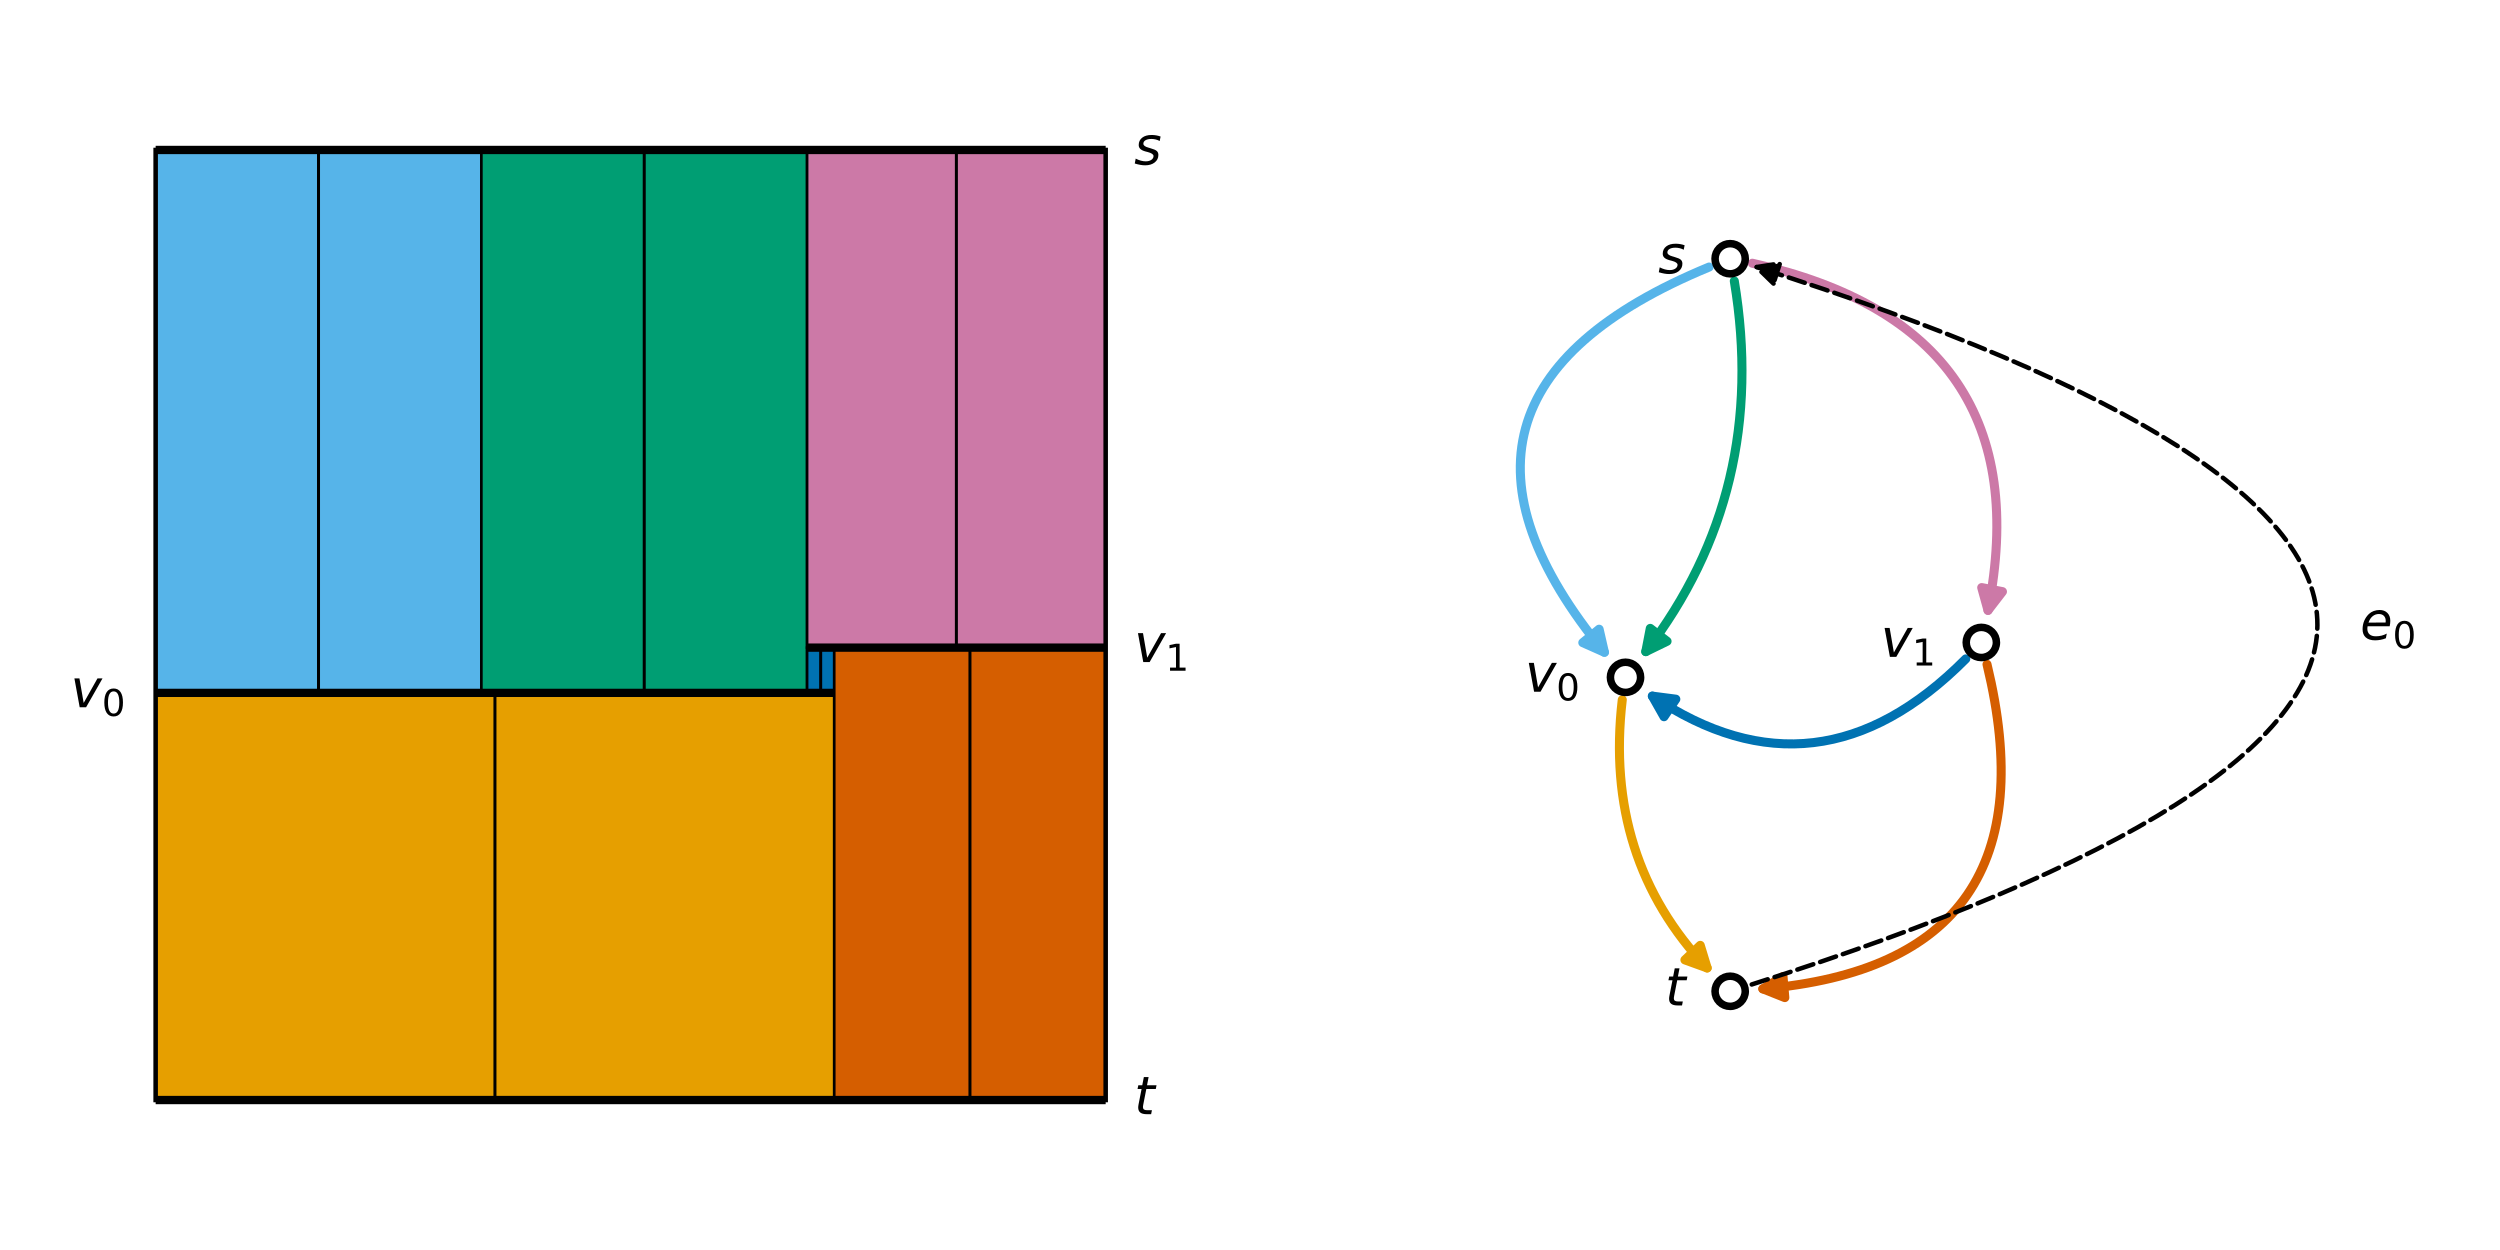
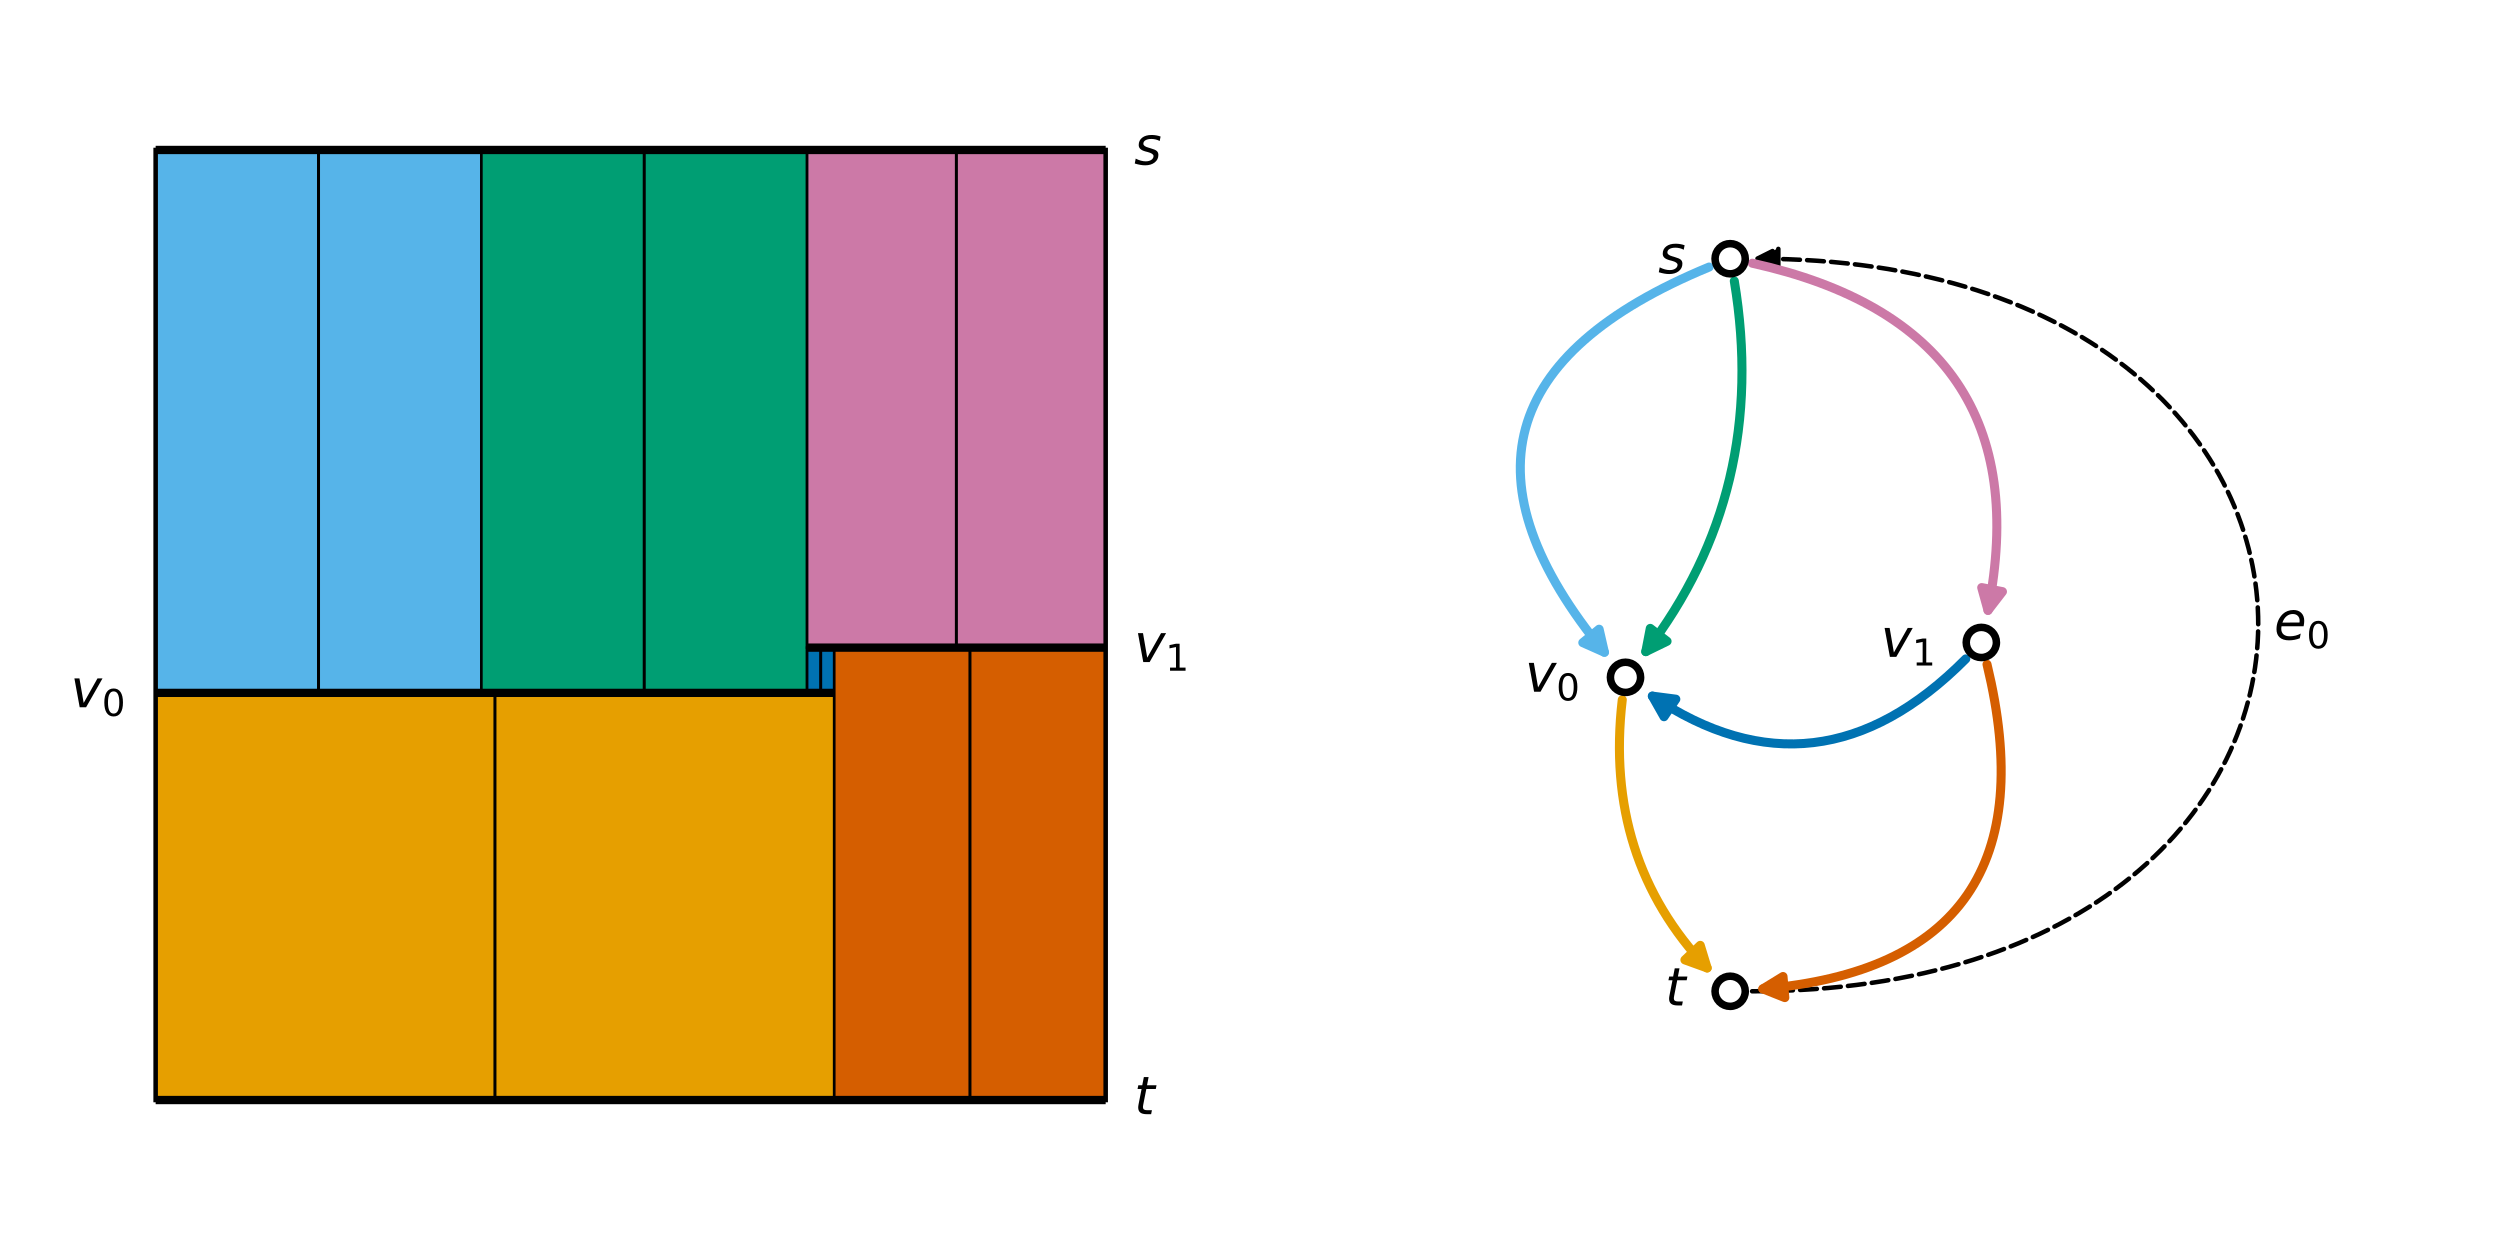
<svg xmlns="http://www.w3.org/2000/svg" xmlns:xlink="http://www.w3.org/1999/xlink" width="331.2pt" height="165.6pt" viewBox="0 0 331.2 165.6" version="1.1">
  <defs>
    <style type="text/css">*{stroke-linejoin: round; stroke-linecap: butt}</style>
  </defs>
  <g id="figure_1">
    <g id="patch_1">
      <path d="M 0 165.6  L 331.2 165.6  L 331.2 0  L 0 0  z " style="fill: #ffffff" />
    </g>
    <g id="axes_1">
      <g id="patch_2">
-         <path d="M 20.62 145.73  L 110.52 145.73  L 110.52 91.79  L 20.62 91.79  z " clip-path="url(#p690aaf6b0d)" style="fill: #e69f00; stroke: #000000; stroke-width: 0.35; stroke-linejoin: miter" />
+         <path d="M 20.62 145.73  L 110.52 145.73  L 110.52 91.79  L 20.62 91.79  z " clip-path="url(#pcd47bcade9)" style="fill: #e69f00; stroke: #000000; stroke-width: 0.35; stroke-linejoin: miter" />
      </g>
      <g id="patch_3">
-         <path d="M 20.62 91.79  L 63.772 91.79  L 63.772 19.87  L 20.62 19.87  z " clip-path="url(#p690aaf6b0d)" style="fill: #56b4e9; stroke: #000000; stroke-width: 0.35; stroke-linejoin: miter" />
+         <path d="M 20.62 91.79  L 63.772 91.79  L 63.772 19.87  L 20.62 19.87  z " clip-path="url(#pcd47bcade9)" style="fill: #56b4e9; stroke: #000000; stroke-width: 0.35; stroke-linejoin: miter" />
      </g>
      <g id="patch_4">
-         <path d="M 63.772 91.79  L 106.924 91.79  L 106.924 19.87  L 63.772 19.87  z " clip-path="url(#p690aaf6b0d)" style="fill: #009e73; stroke: #000000; stroke-width: 0.35; stroke-linejoin: miter" />
+         <path d="M 63.772 91.79  L 106.924 91.79  L 106.924 19.87  L 63.772 19.87  z " clip-path="url(#pcd47bcade9)" style="fill: #009e73; stroke: #000000; stroke-width: 0.35; stroke-linejoin: miter" />
      </g>
      <g id="patch_5">
-         <path d="M 106.924 91.79  L 110.52 91.79  L 110.52 85.797  L 106.924 85.797  z " clip-path="url(#p690aaf6b0d)" style="fill: #0072b2; stroke: #000000; stroke-width: 0.35; stroke-linejoin: miter" />
+         <path d="M 106.924 91.79  L 110.52 91.79  L 110.52 85.797  L 106.924 85.797  z " clip-path="url(#pcd47bcade9)" style="fill: #0072b2; stroke: #000000; stroke-width: 0.35; stroke-linejoin: miter" />
      </g>
      <g id="patch_6">
-         <path d="M 110.52 145.73  L 146.48 145.73  L 146.48 85.797  L 110.52 85.797  z " clip-path="url(#p690aaf6b0d)" style="fill: #d55e00; stroke: #000000; stroke-width: 0.35; stroke-linejoin: miter" />
+         <path d="M 110.52 145.73  L 146.48 145.73  L 146.48 85.797  L 110.52 85.797  z " clip-path="url(#pcd47bcade9)" style="fill: #d55e00; stroke: #000000; stroke-width: 0.35; stroke-linejoin: miter" />
      </g>
      <g id="patch_7">
-         <path d="M 106.924 85.797  L 146.48 85.797  L 146.48 19.87  L 106.924 19.87  z " clip-path="url(#p690aaf6b0d)" style="fill: #cc79a7; stroke: #000000; stroke-width: 0.35; stroke-linejoin: miter" />
+         <path d="M 106.924 85.797  L 146.48 85.797  L 146.48 19.87  L 106.924 19.87  z " clip-path="url(#pcd47bcade9)" style="fill: #cc79a7; stroke: #000000; stroke-width: 0.35; stroke-linejoin: miter" />
      </g>
      <g id="patch_8">
-         <path d="M 20.62 145.73  L 146.48 145.73  L 146.48 19.87  L 20.62 19.87  L 20.62 145.73  z " clip-path="url(#p690aaf6b0d)" style="fill: none; stroke: #000000; stroke-width: 0.6; stroke-linejoin: miter" />
+         <path d="M 20.62 145.73  L 146.48 145.73  L 146.48 19.87  L 20.62 19.87  L 20.62 145.73  z " clip-path="url(#pcd47bcade9)" style="fill: none; stroke: #000000; stroke-width: 0.6; stroke-linejoin: miter" />
      </g>
      <g id="line2d_1">
-         <path d="M 65.57 145.73  L 65.57 91.79  " clip-path="url(#p690aaf6b0d)" style="fill: none; stroke: #000000; stroke-width: 0.4; stroke-linecap: square" />
+         <path d="M 65.57 145.73  L 65.57 91.79  " clip-path="url(#pcd47bcade9)" style="fill: none; stroke: #000000; stroke-width: 0.4; stroke-linecap: square" />
      </g>
      <g id="line2d_2">
-         <path d="M 42.196 91.79  L 42.196 19.87  " clip-path="url(#p690aaf6b0d)" style="fill: none; stroke: #000000; stroke-width: 0.4; stroke-linecap: square" />
+         <path d="M 42.196 91.79  L 42.196 19.87  " clip-path="url(#pcd47bcade9)" style="fill: none; stroke: #000000; stroke-width: 0.4; stroke-linecap: square" />
      </g>
      <g id="line2d_3">
-         <path d="M 85.348 91.79  L 85.348 19.87  " clip-path="url(#p690aaf6b0d)" style="fill: none; stroke: #000000; stroke-width: 0.4; stroke-linecap: square" />
+         <path d="M 85.348 91.79  L 85.348 19.87  " clip-path="url(#pcd47bcade9)" style="fill: none; stroke: #000000; stroke-width: 0.4; stroke-linecap: square" />
      </g>
      <g id="line2d_4">
-         <path d="M 108.722 91.79  L 108.722 85.797  " clip-path="url(#p690aaf6b0d)" style="fill: none; stroke: #000000; stroke-width: 0.4; stroke-linecap: square" />
+         <path d="M 108.722 91.79  L 108.722 85.797  " clip-path="url(#pcd47bcade9)" style="fill: none; stroke: #000000; stroke-width: 0.4; stroke-linecap: square" />
      </g>
      <g id="line2d_5">
-         <path d="M 128.5 145.73  L 128.5 85.797  " clip-path="url(#p690aaf6b0d)" style="fill: none; stroke: #000000; stroke-width: 0.4; stroke-linecap: square" />
+         <path d="M 128.5 145.73  L 128.5 85.797  " clip-path="url(#pcd47bcade9)" style="fill: none; stroke: #000000; stroke-width: 0.4; stroke-linecap: square" />
      </g>
      <g id="line2d_6">
-         <path d="M 126.702 85.797  L 126.702 19.87  " clip-path="url(#p690aaf6b0d)" style="fill: none; stroke: #000000; stroke-width: 0.4; stroke-linecap: square" />
+         <path d="M 126.702 85.797  L 126.702 19.87  " clip-path="url(#pcd47bcade9)" style="fill: none; stroke: #000000; stroke-width: 0.4; stroke-linecap: square" />
      </g>
      <g id="line2d_7">
-         <path d="M 20.62 145.73  L 146.48 145.73  " clip-path="url(#p690aaf6b0d)" style="fill: none; stroke: #000000; stroke-width: 1.1" />
+         <path d="M 20.62 145.73  L 146.48 145.73  " clip-path="url(#pcd47bcade9)" style="fill: none; stroke: #000000; stroke-width: 1.1" />
      </g>
      <g id="line2d_8">
-         <path d="M 20.62 91.79  L 110.52 91.79  " clip-path="url(#p690aaf6b0d)" style="fill: none; stroke: #000000; stroke-width: 1.1" />
+         <path d="M 20.62 91.79  L 110.52 91.79  " clip-path="url(#pcd47bcade9)" style="fill: none; stroke: #000000; stroke-width: 1.1" />
      </g>
      <g id="line2d_9">
-         <path d="M 106.924 85.797  L 146.48 85.797  " clip-path="url(#p690aaf6b0d)" style="fill: none; stroke: #000000; stroke-width: 1.1" />
+         <path d="M 106.924 85.797  L 146.48 85.797  " clip-path="url(#pcd47bcade9)" style="fill: none; stroke: #000000; stroke-width: 1.1" />
      </g>
      <g id="line2d_10">
-         <path d="M 20.62 19.87  L 146.48 19.87  " clip-path="url(#p690aaf6b0d)" style="fill: none; stroke: #000000; stroke-width: 1.1" />
+         <path d="M 20.62 19.87  L 146.48 19.87  " clip-path="url(#pcd47bcade9)" style="fill: none; stroke: #000000; stroke-width: 1.1" />
      </g>
      <g id="text_1">
        <g transform="translate(150.2555 147.6612) scale(0.07 -0.07)">
          <defs>
            <path id="DejaVuSans-Oblique-74" d="M 2706 3500  L 2619 3053  L 1472 3053  L 1100 1153  Q 1081 1047 1072 975  Q 1063 903 1063 863  Q 1063 663 1183 572  Q 1303 481 1569 481  L 2150 481  L 2053 0  L 1503 0  Q 991 0 739 200  Q 488 400 488 806  Q 488 878 497 964  Q 506 1050 525 1153  L 897 3053  L 409 3053  L 500 3500  L 978 3500  L 1172 4494  L 1747 4494  L 1556 3500  L 2706 3500  z " transform="scale(0.015625)" />
          </defs>
          <use xlink:href="#DejaVuSans-Oblique-74" transform="translate(0 0.78125)" />
        </g>
      </g>
      <g id="text_2">
        <g transform="translate(9.354531 93.72152) scale(0.07 -0.07)">
          <defs>
            <path id="DejaVuSans-Oblique-76" d="M 459 3500  L 1069 3500  L 1581 525  L 3256 3500  L 3866 3500  L 1875 0  L 1100 0  L 459 3500  z " transform="scale(0.015625)" />
            <path id="DejaVuSans-30" d="M 2034 4250  Q 1547 4250 1301 3770  Q 1056 3291 1056 2328  Q 1056 1369 1301 889  Q 1547 409 2034 409  Q 2525 409 2770 889  Q 3016 1369 3016 2328  Q 3016 3291 2770 3770  Q 2525 4250 2034 4250  z M 2034 4750  Q 2819 4750 3233 4129  Q 3647 3509 3647 2328  Q 3647 1150 3233 529  Q 2819 -91 2034 -91  Q 1250 -91 836 529  Q 422 1150 422 2328  Q 422 3509 836 4129  Q 1250 4750 2034 4750  z " transform="scale(0.015625)" />
          </defs>
          <use xlink:href="#DejaVuSans-Oblique-76" transform="translate(0 0.3125)" />
          <use xlink:href="#DejaVuSans-30" transform="translate(59.17969 -16.09375) scale(0.7)" />
        </g>
      </g>
      <g id="text_3">
        <g transform="translate(150.2555 87.72821) scale(0.07 -0.07)">
          <defs>
            <path id="DejaVuSans-31" d="M 794 531  L 1825 531  L 1825 4091  L 703 3866  L 703 4441  L 1819 4666  L 2450 4666  L 2450 531  L 3481 531  L 3481 0  L 794 0  L 794 531  z " transform="scale(0.015625)" />
          </defs>
          <use xlink:href="#DejaVuSans-Oblique-76" transform="translate(0 0.3125)" />
          <use xlink:href="#DejaVuSans-31" transform="translate(59.17969 -16.09375) scale(0.7)" />
        </g>
      </g>
      <g id="text_4">
        <g transform="translate(150.2555 21.80187) scale(0.07 -0.07)">
          <defs>
            <path id="DejaVuSans-Oblique-73" d="M 3200 3397  L 3091 2853  Q 2863 2978 2609 3040  Q 2356 3103 2088 3103  Q 1634 3103 1373 2948  Q 1113 2794 1113 2528  Q 1113 2219 1719 2053  Q 1766 2041 1788 2034  L 1972 1978  Q 2547 1819 2739 1644  Q 2931 1469 2931 1166  Q 2931 609 2489 259  Q 2047 -91 1331 -91  Q 1053 -91 747 -37  Q 441 16 72 128  L 184 722  Q 500 559 806 475  Q 1113 391 1394 391  Q 1816 391 2080 572  Q 2344 753 2344 1031  Q 2344 1331 1650 1516  L 1591 1531  L 1394 1581  Q 956 1697 753 1886  Q 550 2075 550 2369  Q 550 2928 970 3256  Q 1391 3584 2113 3584  Q 2397 3584 2667 3537  Q 2938 3491 3200 3397  z " transform="scale(0.015625)" />
          </defs>
          <use xlink:href="#DejaVuSans-Oblique-73" />
        </g>
      </g>
    </g>
    <g id="axes_2">
      <g id="patch_9">
+         <path d="M 232.122 131.324  C 321.407 131.324 321.407 34.276 232.793 34.276  " clip-path="url(#p7972bc04d8)" style="fill: none; stroke-dasharray: 2.22,0.96; stroke-dashoffset: 0; stroke: #000000; stroke-width: 0.6; stroke-linecap: round" />
+         <path d="M 235.593 35.676  L 232.793 34.276  L 235.593 32.876  z " clip-path="url(#p7972bc04d8)" style="stroke-dasharray: 2.22,0.96; stroke-dashoffset: 0; stroke: #000000; stroke-width: 0.6; stroke-linecap: round" />
+       </g>
+       <g id="patch_10">
        <path d="M 214.919 92.704  Q 212.45 113.806 226.164 128.234  " style="fill: none; stroke: #e69f00; stroke-width: 1.2; stroke-linecap: round" />
        <path d="M 225.25 125.24  L 226.164 128.234  L 223.22 127.169  z " style="fill: #e69f00; stroke: #e69f00; stroke-width: 1.2; stroke-linecap: round" />
      </g>
-       <g id="patch_10">
+       <g id="patch_11">
        <path d="M 226.422 35.379  Q 184.716 52.613 212.552 86.41  " style="fill: none; stroke: #56b4e9; stroke-width: 1.2; stroke-linecap: round" />
        <path d="M 211.852 83.359  L 212.552 86.41  L 209.691 85.139  z " style="fill: #56b4e9; stroke: #56b4e9; stroke-width: 1.2; stroke-linecap: round" />
      </g>
-       <g id="patch_11">
+       <g id="patch_12">
        <path d="M 229.76 37.229  Q 234.377 65.031 218.035 86.324  " style="fill: none; stroke: #009e73; stroke-width: 1.2; stroke-linecap: round" />
        <path d="M 220.85 84.955  L 218.035 86.324  L 218.629 83.25  z " style="fill: #009e73; stroke: #009e73; stroke-width: 1.2; stroke-linecap: round" />
      </g>
-       <g id="patch_12">
+       <g id="patch_13">
        <path d="M 260.424 87.292  Q 240.836 107.002 218.906 92.223  " style="fill: none; stroke: #0072b2; stroke-width: 1.2; stroke-linecap: round" />
        <path d="M 220.446 94.949  L 218.906 92.223  L 222.011 92.627  z " style="fill: #0072b2; stroke: #0072b2; stroke-width: 1.2; stroke-linecap: round" />
      </g>
-       <g id="patch_13">
+       <g id="patch_14">
        <path d="M 263.239 88.012  Q 272.812 127.63 233.543 131.004  " style="fill: none; stroke: #d55e00; stroke-width: 1.2; stroke-linecap: round" />
        <path d="M 236.452 132.16  L 233.543 131.004  L 236.213 129.37  z " style="fill: #d55e00; stroke: #d55e00; stroke-width: 1.2; stroke-linecap: round" />
      </g>
-       <g id="patch_14">
+       <g id="patch_15">
        <path d="M 232.15 34.872  Q 270.699 43.426 263.373 80.859  " style="fill: none; stroke: #cc79a7; stroke-width: 1.2; stroke-linecap: round" />
        <path d="M 265.284 78.38  L 263.373 80.859  L 262.537 77.843  z " style="fill: #cc79a7; stroke: #cc79a7; stroke-width: 1.2; stroke-linecap: round" />
      </g>
-       <g id="patch_15">
-         <path d="M 232.07 130.422  Q 381.628 82.8 232.71 35.382  " style="fill: none; stroke-dasharray: 2.22,0.96; stroke-dashoffset: 0; stroke: #000000; stroke-width: 0.6; stroke-linecap: round" />
-         <path d="M 234.954 37.565  L 232.71 35.382  L 235.803 34.897  z " style="stroke-dasharray: 2.22,0.96; stroke-dashoffset: 0; stroke: #000000; stroke-width: 0.6; stroke-linecap: round" />
-       </g>
      <g id="text_5">
-         <g transform="translate(312.6723 84.73156) scale(0.07 -0.07)">
+         <g transform="translate(301.2691 84.73156) scale(0.07 -0.07)">
          <defs>
            <path id="DejaVuSans-Oblique-65" d="M 3078 2063  Q 3088 2113 3092 2166  Q 3097 2219 3097 2272  Q 3097 2653 2873 2875  Q 2650 3097 2266 3097  Q 1838 3097 1509 2826  Q 1181 2556 1013 2059  L 3078 2063  z M 3578 1613  L 903 1613  Q 884 1494 878 1425  Q 872 1356 872 1306  Q 872 872 1139 634  Q 1406 397 1894 397  Q 2269 397 2603 481  Q 2938 566 3225 728  L 3116 159  Q 2806 34 2476 -28  Q 2147 -91 1806 -91  Q 1078 -91 686 257  Q 294 606 294 1247  Q 294 1794 489 2264  Q 684 2734 1063 3103  Q 1306 3334 1642 3459  Q 1978 3584 2356 3584  Q 2950 3584 3301 3228  Q 3653 2872 3653 2272  Q 3653 2128 3634 1964  Q 3616 1800 3578 1613  z " transform="scale(0.015625)" />
          </defs>
          <use xlink:href="#DejaVuSans-Oblique-65" />
          <use xlink:href="#DejaVuSans-30" transform="translate(61.52344 -16.40625) scale(0.7)" />
        </g>
      </g>
      <g id="line2d_11">
-         <path d="M 229.211 131.324  " clip-path="url(#pb5267bb7ef)" style="fill: none; stroke: #1f77b4; stroke-width: 1.5; stroke-linecap: square" />
+         <path d="M 229.211 131.324  " clip-path="url(#p7972bc04d8)" style="fill: none; stroke: #1f77b4; stroke-width: 1.5; stroke-linecap: square" />
        <defs>
-           <path id="mbec7f03ccd" d="M 0 2  C 0.53 2 1.039 1.789 1.414 1.414  C 1.789 1.039 2 0.53 2 0  C 2 -0.53 1.789 -1.039 1.414 -1.414  C 1.039 -1.789 0.53 -2 0 -2  C -0.53 -2 -1.039 -1.789 -1.414 -1.414  C -1.789 -1.039 -2 -0.53 -2 0  C -2 0.53 -1.789 1.039 -1.414 1.414  C -1.039 1.789 -0.53 2 0 2  z " style="stroke: #000000" />
+           <path id="m191a9da349" d="M 0 2  C 0.53 2 1.039 1.789 1.414 1.414  C 1.789 1.039 2 0.53 2 0  C 2 -0.53 1.789 -1.039 1.414 -1.414  C 1.039 -1.789 0.53 -2 0 -2  C -0.53 -2 -1.039 -1.789 -1.414 -1.414  C -1.789 -1.039 -2 -0.53 -2 0  C -2 0.53 -1.789 1.039 -1.414 1.414  C -1.039 1.789 -0.53 2 0 2  z " style="stroke: #000000" />
        </defs>
-         <g clip-path="url(#pb5267bb7ef)">
-           <use xlink:href="#mbec7f03ccd" x="229.211" y="131.324" style="fill: #ffffff; stroke: #000000" />
+         <g clip-path="url(#p7972bc04d8)">
+           <use xlink:href="#m191a9da349" x="229.211" y="131.324" style="fill: #ffffff; stroke: #000000" />
        </g>
      </g>
      <g id="text_6">
        <g transform="translate(220.588 133.2557) scale(0.07 -0.07)">
          <use xlink:href="#DejaVuSans-Oblique-74" transform="translate(0 0.78125)" />
        </g>
      </g>
      <g id="line2d_12">
-         <path d="M 215.347 89.732  " clip-path="url(#pb5267bb7ef)" style="fill: none; stroke: #ff7f0e; stroke-width: 1.5; stroke-linecap: square" />
-         <g clip-path="url(#pb5267bb7ef)">
-           <use xlink:href="#mbec7f03ccd" x="215.347" y="89.732" style="fill: #ffffff; stroke: #000000" />
+         <path d="M 215.347 89.732  " clip-path="url(#p7972bc04d8)" style="fill: none; stroke: #ff7f0e; stroke-width: 1.5; stroke-linecap: square" />
+         <g clip-path="url(#p7972bc04d8)">
+           <use xlink:href="#m191a9da349" x="215.347" y="89.732" style="fill: #ffffff; stroke: #000000" />
        </g>
      </g>
      <g id="text_7">
        <g transform="translate(202.0339 91.66358) scale(0.07 -0.07)">
          <use xlink:href="#DejaVuSans-Oblique-76" transform="translate(0 0.3125)" />
          <use xlink:href="#DejaVuSans-30" transform="translate(59.17969 -16.09375) scale(0.7)" />
        </g>
      </g>
      <g id="line2d_13">
-         <path d="M 262.485 85.111  " clip-path="url(#pb5267bb7ef)" style="fill: none; stroke: #2ca02c; stroke-width: 1.5; stroke-linecap: square" />
-         <g clip-path="url(#pb5267bb7ef)">
-           <use xlink:href="#mbec7f03ccd" x="262.485" y="85.111" style="fill: #ffffff; stroke: #000000" />
+         <path d="M 262.485 85.111  " clip-path="url(#p7972bc04d8)" style="fill: none; stroke: #2ca02c; stroke-width: 1.5; stroke-linecap: square" />
+         <g clip-path="url(#p7972bc04d8)">
+           <use xlink:href="#m191a9da349" x="262.485" y="85.111" style="fill: #ffffff; stroke: #000000" />
        </g>
      </g>
      <g id="text_8">
        <g transform="translate(249.1716 87.04223) scale(0.07 -0.07)">
          <use xlink:href="#DejaVuSans-Oblique-76" transform="translate(0 0.3125)" />
          <use xlink:href="#DejaVuSans-31" transform="translate(59.17969 -16.09375) scale(0.7)" />
        </g>
      </g>
      <g id="line2d_14">
-         <path d="M 229.211 34.276  " clip-path="url(#pb5267bb7ef)" style="fill: none; stroke: #d62728; stroke-width: 1.5; stroke-linecap: square" />
-         <g clip-path="url(#pb5267bb7ef)">
-           <use xlink:href="#mbec7f03ccd" x="229.211" y="34.276" style="fill: #ffffff; stroke: #000000" />
+         <path d="M 229.211 34.276  " clip-path="url(#p7972bc04d8)" style="fill: none; stroke: #d62728; stroke-width: 1.5; stroke-linecap: square" />
+         <g clip-path="url(#p7972bc04d8)">
+           <use xlink:href="#m191a9da349" x="229.211" y="34.276" style="fill: #ffffff; stroke: #000000" />
        </g>
      </g>
      <g id="text_9">
        <g transform="translate(219.678 36.20747) scale(0.07 -0.07)">
          <use xlink:href="#DejaVuSans-Oblique-73" />
        </g>
      </g>
    </g>
  </g>
  <defs>
-     <clipPath id="p690aaf6b0d">
+     <clipPath id="pcd47bcade9">
      <rect x="3" y="13.577" width="161.1" height="138.445" />
    </clipPath>
-     <clipPath id="pb5267bb7ef">
+     <clipPath id="p7972bc04d8">
      <rect x="167.1" y="27.483" width="161.1" height="110.635" />
    </clipPath>
  </defs>
</svg>
